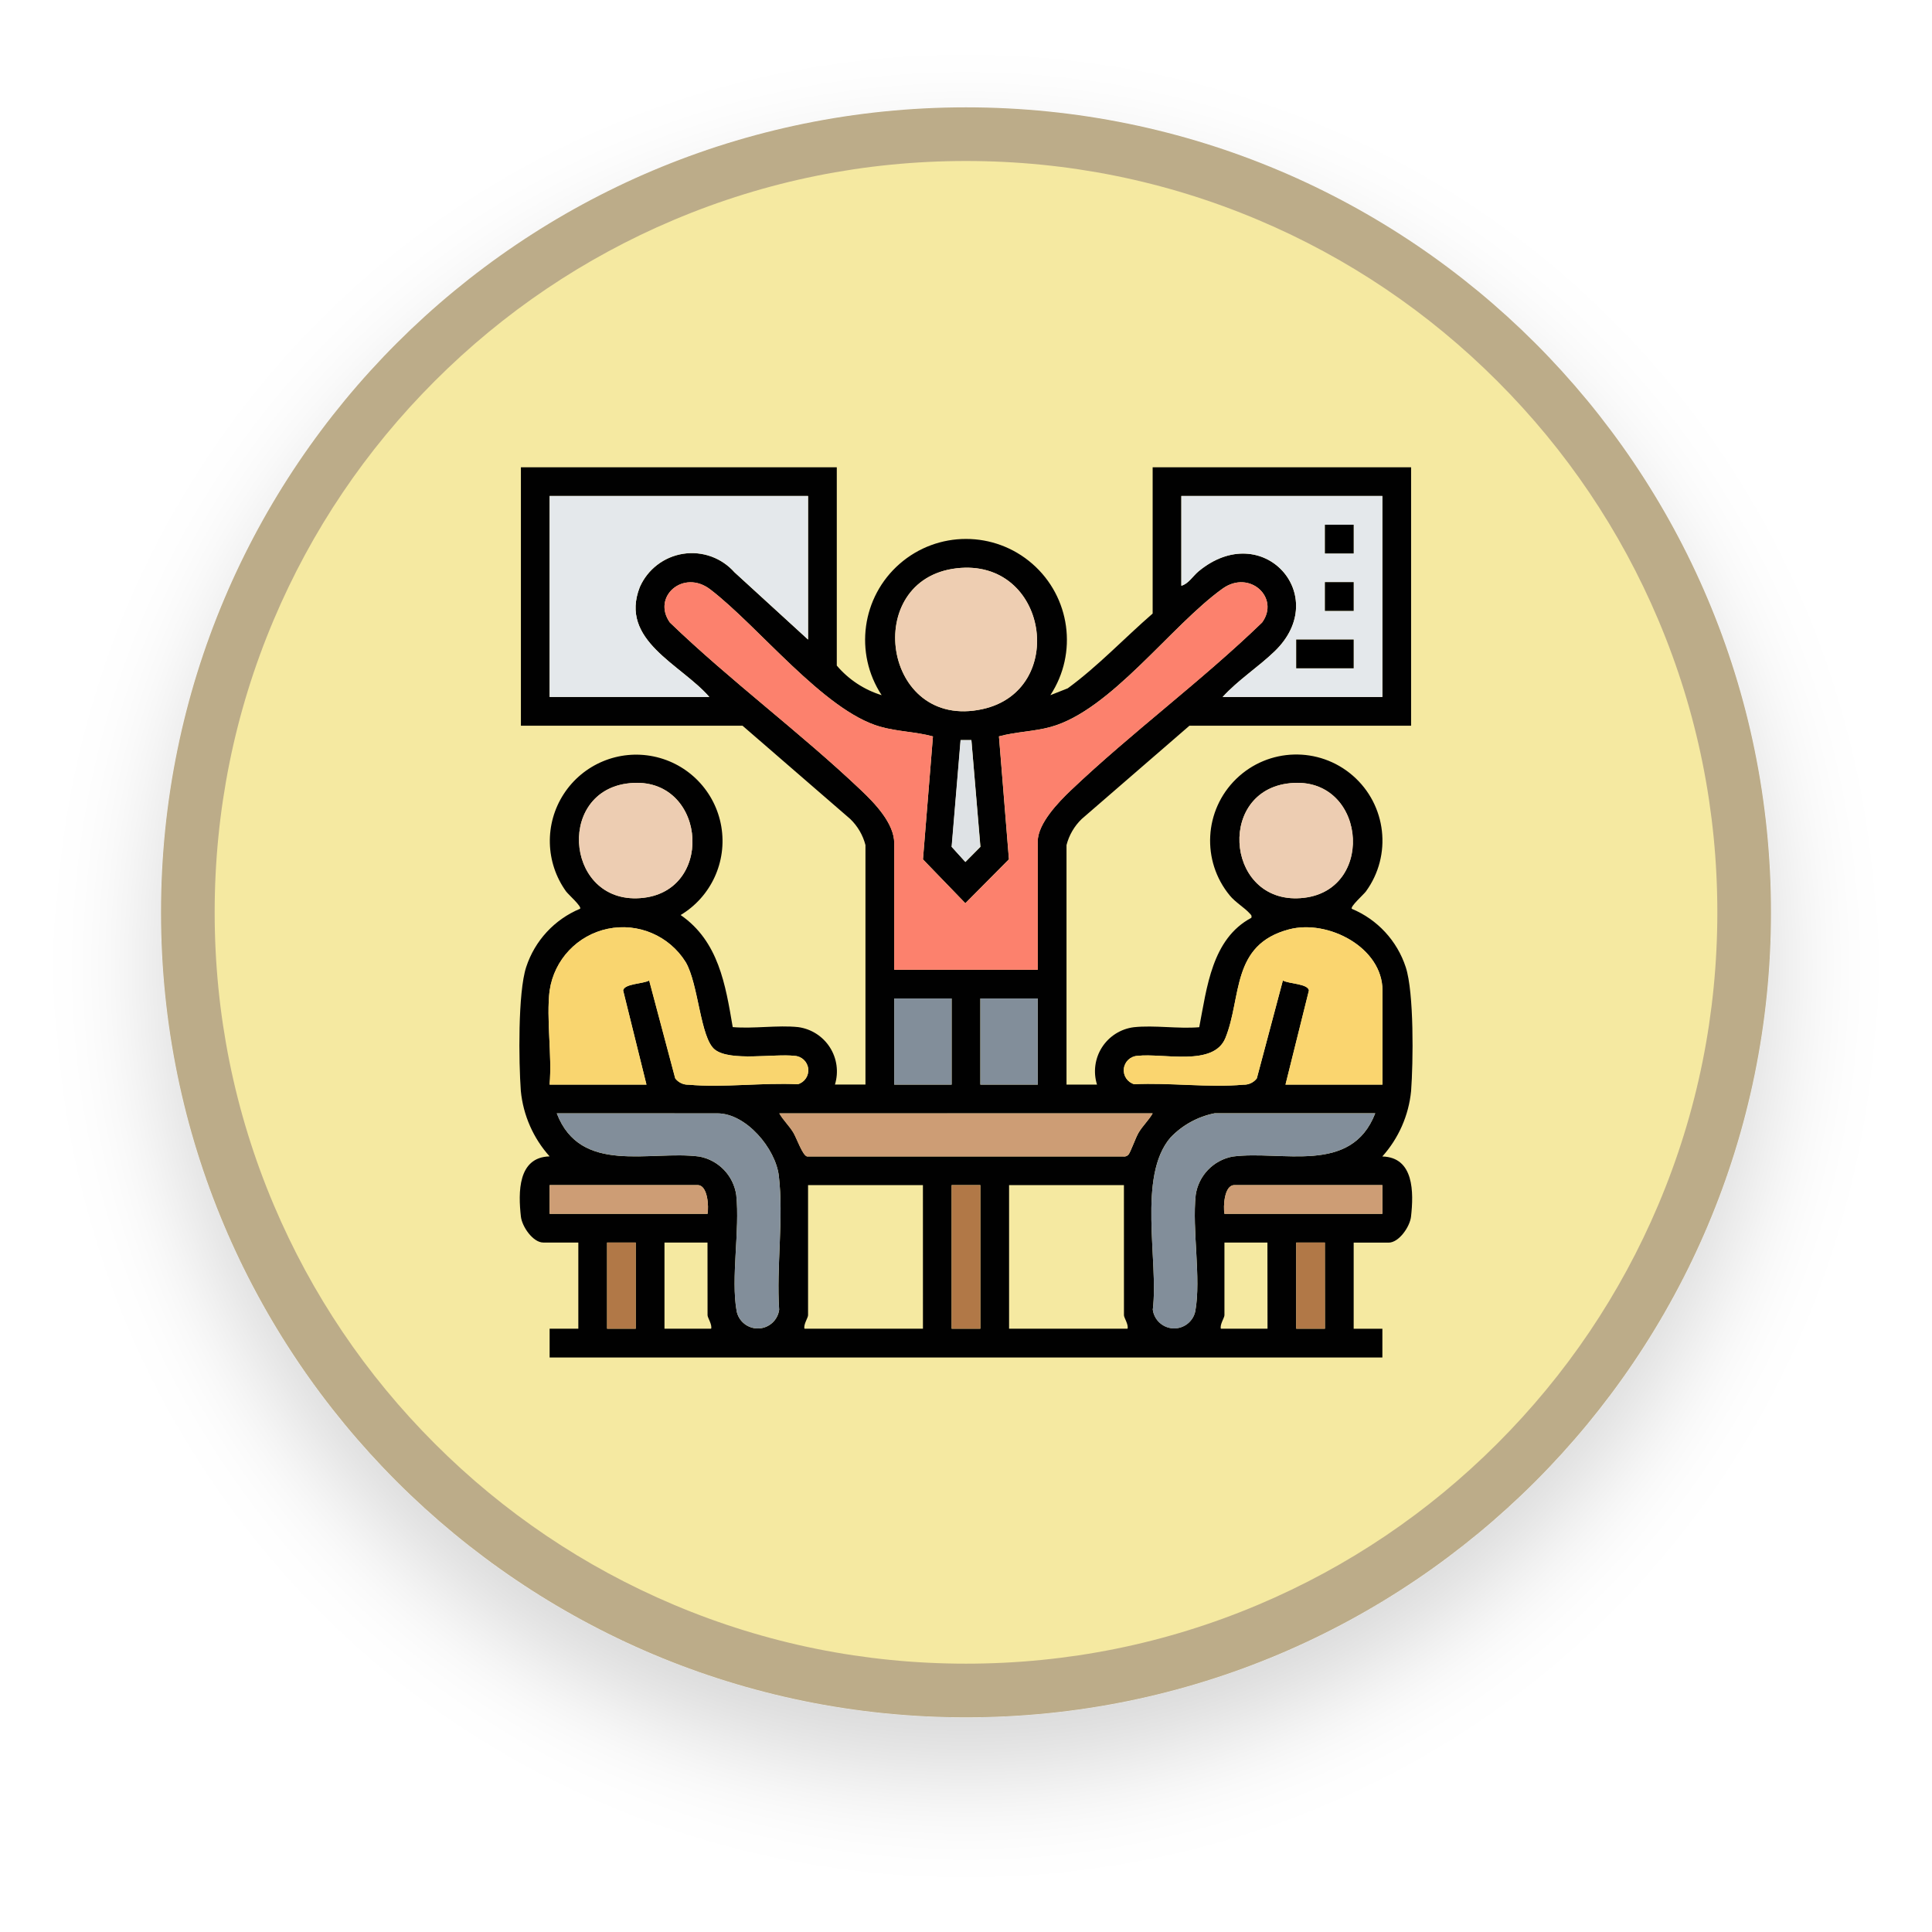
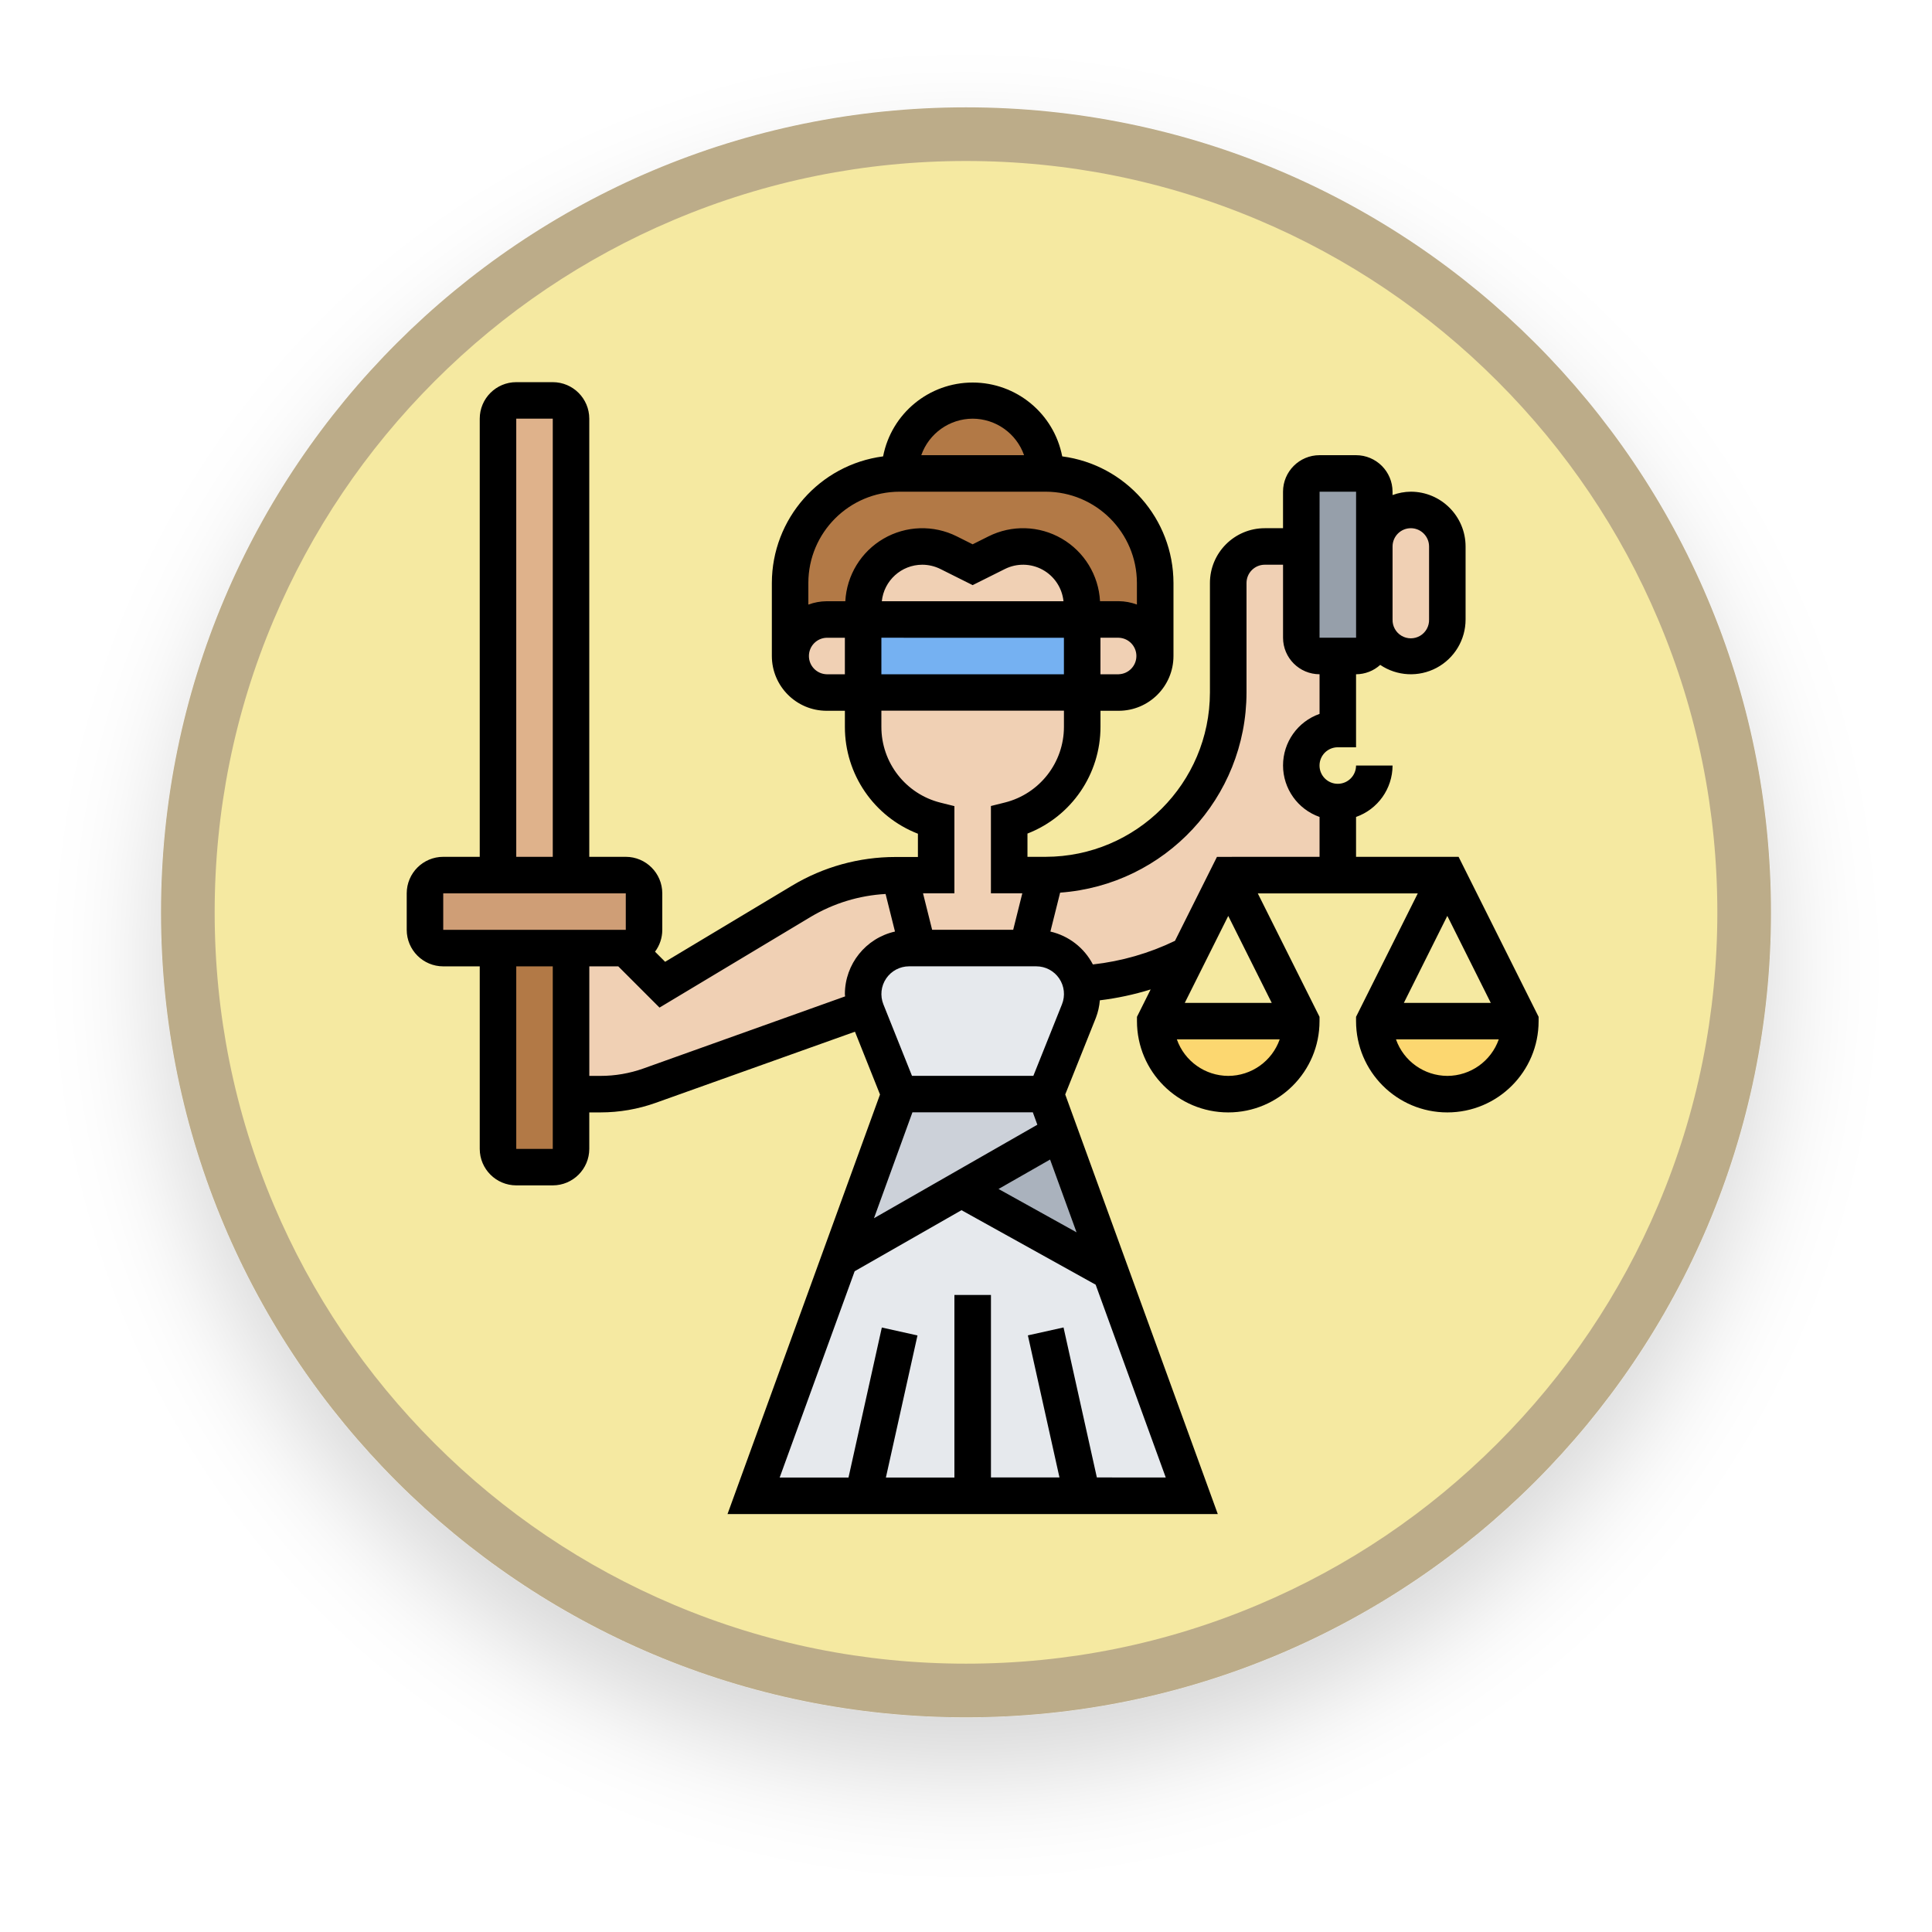
<svg xmlns="http://www.w3.org/2000/svg" width="108" height="108" viewBox="0 0 108 108">
  <defs>
    <filter id="Trazado_978624" x="0" y="0" width="108" height="108" filterUnits="userSpaceOnUse">
      <feOffset dy="3" input="SourceAlpha" />
      <feGaussianBlur stdDeviation="3" result="blur" />
      <feFlood flood-opacity="0.161" />
      <feComposite operator="in" in2="blur" />
      <feComposite in="SourceGraphic" />
    </filter>
  </defs>
-   <g id="Grupo_1157140" data-name="Grupo 1157140" transform="translate(-202 -2957)">
-     <g transform="matrix(1, 0, 0, 1, 202, 2957)" filter="url(#Trazado_978624)">
+   <g id="Grupo_1144531" data-name="Grupo 1144531" transform="translate(-187 -1853)">
+     <g transform="matrix(1, 0, 0, 1, 187, 1853)" filter="url(#Trazado_978624)">
      <g id="Trazado_978624-2" data-name="Trazado 978624" transform="translate(9 6)" fill="#f5e9a1">
        <path d="M 45 88.5 C 39.127 88.5 33.43 87.35 28.068 85.082 C 22.889 82.891 18.236 79.755 14.241 75.759 C 10.245 71.764 7.109 67.111 4.918 61.932 C 2.65 56.57 1.5 50.873 1.5 45 C 1.5 39.127 2.65 33.43 4.918 28.068 C 7.109 22.889 10.245 18.236 14.241 14.241 C 18.236 10.245 22.889 7.109 28.068 4.918 C 33.43 2.65 39.127 1.5 45 1.5 C 50.873 1.5 56.57 2.65 61.932 4.918 C 67.111 7.109 71.764 10.245 75.759 14.241 C 79.755 18.236 82.891 22.889 85.082 28.068 C 87.35 33.43 88.5 39.127 88.5 45 C 88.5 50.873 87.35 56.57 85.082 61.932 C 82.891 67.111 79.755 71.764 75.759 75.759 C 71.764 79.755 67.111 82.891 61.932 85.082 C 56.57 87.35 50.873 88.5 45 88.5 Z" stroke="none" />
        <path d="M 45 3 C 39.329 3 33.829 4.11 28.653 6.299 C 23.652 8.415 19.16 11.443 15.302 15.302 C 11.443 19.16 8.415 23.652 6.299 28.653 C 4.11 33.829 3 39.329 3 45 C 3 50.671 4.11 56.171 6.299 61.347 C 8.415 66.348 11.443 70.84 15.302 74.698 C 19.16 78.557 23.652 81.585 28.653 83.701 C 33.829 85.89 39.329 87 45 87 C 50.671 87 56.171 85.89 61.347 83.701 C 66.348 81.585 70.84 78.557 74.698 74.698 C 78.557 70.84 81.585 66.348 83.701 61.347 C 85.89 56.171 87 50.671 87 45 C 87 39.329 85.89 33.829 83.701 28.653 C 81.585 23.652 78.557 19.16 74.698 15.302 C 70.84 11.443 66.348 8.415 61.347 6.299 C 56.171 4.11 50.671 3 45 3 M 45 0 C 69.853 0 90 20.147 90 45 C 90 69.853 69.853 90 45 90 C 20.147 90 0 69.853 0 45 C 0 20.147 20.147 0 45 0 Z" stroke="none" fill="#bcac89" />
      </g>
    </g>
-     <g id="Grupo_1145584" data-name="Grupo 1145584" transform="translate(218.706 2983.122)">
-       <g id="Grupo_1145585" data-name="Grupo 1145585" transform="translate(12.328)">
-         <path id="Trazado_979780" data-name="Trazado 979780" d="M60.04,0V11.085a5.346,5.346,0,0,0,2.508,1.654,5.64,5.64,0,1,1,9.431,0l.97-.383c1.7-1.243,3.157-2.8,4.748-4.18V0H92.144V14.445H79.754l-6.022,5.214a3.1,3.1,0,0,0-.85,1.457V34.509h1.705A2.484,2.484,0,0,1,76.643,31.3c1.146-.124,2.49.1,3.658,0,.428-2.21.705-4.942,2.914-6.116.033-.14-.021-.165-.1-.251-.272-.309-.8-.618-1.109-1a4.817,4.817,0,1,1,7.61-.22c-.123.168-.894.85-.785.969a5.324,5.324,0,0,1,3.013,3.258c.47,1.429.42,5.322.3,6.929a6.411,6.411,0,0,1-1.609,3.657c1.783.044,1.756,2.021,1.605,3.362-.063.562-.671,1.454-1.254,1.454H88.934v4.815h1.605v1.605H43.987V48.152h1.605V43.337H43.636c-.583,0-1.192-.893-1.255-1.454-.15-1.341-.178-3.318,1.606-3.362a6.41,6.41,0,0,1-1.609-3.657c-.118-1.607-.169-5.5.3-6.929a5.323,5.323,0,0,1,3.013-3.258c.109-.119-.662-.8-.785-.969a4.827,4.827,0,1,1,6.405,1.321c2.122,1.469,2.506,3.887,2.912,6.265,1.168.1,2.512-.12,3.658,0a2.5,2.5,0,0,1,2.056,3.211h1.706V21.117a3.1,3.1,0,0,0-.85-1.457l-6.022-5.214H42.382V0ZM58.434,1.605H43.987V12.84h8.929C51.33,11.007,47.865,9.687,49.028,6.7a3.182,3.182,0,0,1,5.295-.828L58.434,9.63Zm32.1,0H79.3V6.621c.391-.1.647-.543.956-.8,3.583-2.976,7.475,1.363,4.263,4.463-.9.873-2.056,1.613-2.911,2.557h8.929Zm-23.8,4.041c-5.341.62-4.135,9.1,1.451,7.871,4.782-1.05,3.665-8.465-1.451-7.871m4.537,22.443V20.916c0-1.006,1.171-2.213,1.853-2.862,3.4-3.232,7.3-6.105,10.687-9.377,1.015-1.383-.694-2.971-2.2-1.9-2.885,2.06-6.251,6.81-9.618,7.737-.95.262-1.94.266-2.889.527l.557,6.873L67.227,24.37l-2.369-2.452.557-6.873c-.976-.265-1.992-.268-2.967-.549-3.133-.9-6.781-5.606-9.484-7.671-1.5-1.145-3.276.411-2.254,1.853C54.1,11.943,58,14.822,61.4,18.054c.749.712,1.853,1.843,1.853,2.962v7.072ZM67.565,15.248h-.6l-.5,5.968.767.847.84-.847ZM48.277,17.682c-3.989.579-3.319,6.892.966,6.383,4.1-.488,3.421-7.02-.966-6.383m36.92,0c-3.989.579-3.319,6.892.966,6.383,4.1-.488,3.421-7.02-.966-6.383m-41.21,11.56c-.193,1.624.143,3.6,0,5.267H49.4L48.1,29.244c.058-.381,1.132-.366,1.457-.556l1.456,5.472a.9.9,0,0,0,.75.353c1.927.177,4.146-.124,6.1-.026a.809.809,0,0,0-.177-1.586c-1.15-.133-3.6.328-4.463-.353-.816-.646-.907-3.675-1.629-4.892a4.136,4.136,0,0,0-7.6,1.585m46.552,5.267V29.242c0-2.4-3.041-3.984-5.219-3.413-3.261.854-2.636,3.8-3.56,6.071-.659,1.622-3.476.834-4.918,1a.809.809,0,0,0-.177,1.586c1.958-.1,4.177.2,6.1.026a.9.9,0,0,0,.75-.353l1.456-5.472c.325.19,1.4.174,1.457.556l-1.31,5.265ZM66.46,29.694H63.25v4.815h3.21Zm4.816,0h-3.21v4.815h3.21Zm-26.888,6.42c1.33,3.466,5.218,2.055,7.967,2.416a2.561,2.561,0,0,1,2.066,2.148c.211,1.953-.312,4.653.023,6.5a1.205,1.205,0,0,0,2.375-.086c-.162-2.386.26-5.145-.019-7.486-.182-1.527-1.826-3.489-3.433-3.489Zm33.309,0H56.829c.222.387.551.69.783,1.073.188.312.52,1.287.771,1.336l17.665,0a.322.322,0,0,0,.3-.105c.126-.152.394-.942.571-1.235.231-.384.561-.686.783-1.073m12.441,0H81.158a4.665,4.665,0,0,0-2.46,1.352c-1.869,2.162-.657,6.9-.992,9.623a1.205,1.205,0,0,0,2.375.086c.335-1.844-.188-4.544.023-6.5A2.561,2.561,0,0,1,82.17,38.53c2.759-.362,6.626,1.046,7.968-2.416M52.816,41.732c.072-.4.015-1.605-.552-1.605H43.987v1.605Zm12.039-1.605H58.434V47.4c0,.14-.268.526-.2.752h6.622Zm3.21,0H66.46v8.025h1.605Zm8.026,0H69.671v8.025h6.622c.067-.226-.2-.612-.2-.752Zm14.447,0H82.262c-.567,0-.624,1.2-.552,1.605h8.829ZM48.8,43.337H47.2v4.815H48.8Zm4.013,0H50.408v4.815h2.608c.067-.226-.2-.612-.2-.752Zm31.3,0H81.71V47.4c0,.14-.268.526-.2.752h2.608Zm3.21,0H85.723v4.815h1.605Z" transform="translate(-42.297)" fill="#010101" />
-         <path id="Trazado_979781" data-name="Trazado 979781" d="M103.52,53.637H95.494V46.565c0-1.119-1.1-2.25-1.853-2.962-3.4-3.232-7.3-6.111-10.687-9.378-1.022-1.442.755-3,2.254-1.853,2.7,2.065,6.351,6.769,9.484,7.671.975.281,1.991.284,2.967.549L97.1,47.466l2.369,2.452,2.441-2.452-.557-6.873c.948-.26,1.938-.265,2.889-.527,3.367-.928,6.734-5.678,9.618-7.737,1.5-1.074,3.213.514,2.2,1.9-3.384,3.273-7.287,6.146-10.687,9.378-.683.649-1.853,1.855-1.853,2.862Z" transform="translate(-74.541 -25.549)" fill="#fc816d" />
-         <path id="Trazado_979782" data-name="Trazado 979782" d="M65.152,7.986v8.025L61.04,12.248a3.182,3.182,0,0,0-5.295.828c-1.163,2.992,2.3,4.311,3.889,6.145H50.705V7.986Z" transform="translate(-49.015 -6.381)" fill="#e4e8eb" />
-         <path id="Trazado_979783" data-name="Trazado 979783" d="M237.659,7.986V19.221H228.73c.855-.944,2.006-1.684,2.911-2.557,3.212-3.1-.68-7.439-4.263-4.463-.309.257-.565.7-.956.8V7.986Zm-1.605,1.605h-1.605V11.2h1.605Zm0,3.21h-1.605v1.605h1.605Zm0,3.21h-3.21v1.605h3.21Z" transform="translate(-189.417 -6.381)" fill="#e4e8eb" />
-         <path id="Trazado_979784" data-name="Trazado 979784" d="M50.461,131.415a4.136,4.136,0,0,1,7.6-1.585c.723,1.216.813,4.245,1.629,4.891.86.681,3.313.219,4.463.353a.809.809,0,0,1,.177,1.586c-1.957-.1-4.177.2-6.1.026a.9.9,0,0,1-.75-.354l-1.456-5.472c-.325.19-1.4.174-1.457.556l1.31,5.265H50.461c.143-1.663-.193-3.642,0-5.267" transform="translate(-48.772 -102.172)" fill="#f9d56f" />
-         <path id="Trazado_979785" data-name="Trazado 979785" d="M224.835,136.734h-5.418l1.31-5.265c-.058-.381-1.132-.366-1.457-.556l-1.456,5.472a.9.9,0,0,1-.75.354c-1.927.177-4.146-.124-6.1-.026a.809.809,0,0,1,.177-1.586c1.441-.167,4.258.62,4.918-1,.924-2.273.3-5.216,3.56-6.071,2.178-.571,5.219,1.014,5.219,3.413Z" transform="translate(-176.593 -102.225)" fill="#fad56f" />
-         <path id="Trazado_979786" data-name="Trazado 979786" d="M150.267,27.957c5.117-.593,6.234,6.821,1.451,7.872-5.587,1.227-6.793-7.252-1.451-7.872" transform="translate(-125.825 -22.311)" fill="#eeceb2" />
-         <path id="Trazado_979787" data-name="Trazado 979787" d="M52.7,179.691h8.979c1.607,0,3.251,1.962,3.433,3.489.279,2.342-.142,5.1.019,7.487a1.205,1.205,0,0,1-2.375.086c-.335-1.844.188-4.544-.023-6.5a2.561,2.561,0,0,0-2.066-2.148c-2.749-.361-6.638,1.049-7.968-2.416" transform="translate(-50.611 -143.577)" fill="#828e9a" />
-         <path id="Trazado_979788" data-name="Trazado 979788" d="M230.586,179.691c-1.341,3.463-5.208,2.054-7.968,2.416a2.561,2.561,0,0,0-2.066,2.148c-.211,1.953.312,4.653-.023,6.5a1.205,1.205,0,0,1-2.375-.086c.334-2.721-.877-7.462.992-9.624a4.665,4.665,0,0,1,2.46-1.352Z" transform="translate(-182.746 -143.577)" fill="#828e9a" />
-         <path id="Trazado_979789" data-name="Trazado 979789" d="M135.47,179.691c-.222.387-.551.69-.783,1.073-.176.293-.445,1.083-.571,1.235a.322.322,0,0,1-.3.105l-17.665,0c-.251-.049-.583-1.024-.771-1.336-.231-.384-.561-.686-.783-1.073Z" transform="translate(-100.07 -143.577)" fill="#cd9d75" />
-         <path id="Trazado_979790" data-name="Trazado 979790" d="M61.516,87.805c4.387-.637,5.07,5.895.966,6.383-4.285.509-4.955-5.8-.966-6.383" transform="translate(-55.536 -70.123)" fill="#edcdb2" />
-         <path id="Trazado_979791" data-name="Trazado 979791" d="M245.22,87.805c4.387-.637,5.07,5.895.966,6.383-4.285.509-4.955-5.8-.966-6.383" transform="translate(-202.32 -70.123)" fill="#edcdb2" />
-         <rect id="Rectángulo_405842" data-name="Rectángulo 405842" width="3.21" height="4.815" transform="translate(20.953 29.694)" fill="#828e9a" />
-         <rect id="Rectángulo_405843" data-name="Rectángulo 405843" width="3.21" height="4.815" transform="translate(25.768 29.694)" fill="#828e9a" />
-         <path id="Trazado_979792" data-name="Trazado 979792" d="M59.534,201.262H50.705v-1.605h8.277c.567,0,.624,1.2.552,1.605" transform="translate(-49.015 -159.53)" fill="#cd9d75" />
-         <path id="Trazado_979793" data-name="Trazado 979793" d="M247.134,199.657v1.605h-8.829c-.072-.4-.015-1.605.552-1.605Z" transform="translate(-198.893 -159.53)" fill="#cd9d75" />
-         <rect id="Rectángulo_405844" data-name="Rectángulo 405844" width="1.605" height="8.025" transform="translate(24.163 40.127)" fill="#b17847" />
-         <rect id="Rectángulo_405845" data-name="Rectángulo 405845" width="1.605" height="4.815" transform="translate(4.9 43.337)" fill="#b17847" />
-         <rect id="Rectángulo_405846" data-name="Rectángulo 405846" width="1.605" height="4.815" transform="translate(43.426 43.337)" fill="#b17847" />
-         <path id="Trazado_979794" data-name="Trazado 979794" d="M163.627,75.867l.5,5.968-.84.847-.767-.847.5-5.968Z" transform="translate(-138.36 -60.619)" fill="#dee2e5" />
-         <rect id="Rectángulo_405847" data-name="Rectángulo 405847" width="3.21" height="1.605" transform="translate(43.426 9.63)" />
-         <rect id="Rectángulo_405848" data-name="Rectángulo 405848" width="1.605" height="1.605" transform="translate(45.031 3.21)" />
-         <rect id="Rectángulo_405849" data-name="Rectángulo 405849" width="1.605" height="1.605" transform="translate(45.031 6.42)" />
+     <g id="justice-court_5863922_1_" data-name="justice-court_5863922 (1)" transform="translate(209.736 1874.363)">
+       <g id="Grupo_1099741" data-name="Grupo 1099741" transform="translate(1.021 1.021)">
+         <g id="Grupo_1099721" data-name="Grupo 1099721" transform="translate(20.411 4.082)">
+           <path id="Trazado_875036" data-name="Trazado 875036" d="M41.411,11.123v4.082a2.047,2.047,0,0,0-2.041-2.041H37.329v-.776a3.306,3.306,0,0,0-3.307-3.307,3.344,3.344,0,0,0-1.47.347l-1.347.674-1.347-.674a3.344,3.344,0,0,0-1.47-.347,3.31,3.31,0,0,0-3.307,3.307v.776H23.041A2.056,2.056,0,0,0,21,15.205V11.123A6.128,6.128,0,0,1,27.123,5h8.164A6.128,6.128,0,0,1,41.411,11.123Z" transform="translate(-21 -5)" fill="#b27946" />
+         </g>
+         <g id="Grupo_1099722" data-name="Grupo 1099722" transform="translate(26.534 0)">
+           <path id="Trazado_875037" data-name="Trazado 875037" d="M35.164,5.082H27a4.082,4.082,0,0,1,8.164,0Z" transform="translate(-27 -1)" fill="#b27946" />
+         </g>
+         <g id="Grupo_1099723" data-name="Grupo 1099723" transform="translate(0 26.534)">
+           <path id="Trazado_875038" data-name="Trazado 875038" d="M13.246,28.021v2.041a1.024,1.024,0,0,1-1.021,1.021H2.021A1.024,1.024,0,0,1,1,30.062V28.021A1.024,1.024,0,0,1,2.021,27H12.226A1.024,1.024,0,0,1,13.246,28.021Z" transform="translate(-1 -27)" fill="#cf9e76" />
+         </g>
+         <g id="Grupo_1099724" data-name="Grupo 1099724" transform="translate(4.082)">
+           <path id="Trazado_875039" data-name="Trazado 875039" d="M9.082,2.021V27.534H5V2.021A1.024,1.024,0,0,1,6.021,1H8.062A1.024,1.024,0,0,1,9.082,2.021Z" transform="translate(-5 -1)" fill="#dfb28b" />
+         </g>
+         <g id="Grupo_1099725" data-name="Grupo 1099725" transform="translate(4.082 30.616)">
+           <path id="Trazado_875040" data-name="Trazado 875040" d="M9.082,39.164v3.062a1.024,1.024,0,0,1-1.021,1.021H6.021A1.024,1.024,0,0,1,5,42.226V31H9.082Z" transform="translate(-5 -31)" fill="#b27946" />
+         </g>
+         <g id="Grupo_1099726" data-name="Grupo 1099726" transform="translate(29.983 40.954)">
+           <path id="Trazado_875041" data-name="Trazado 875041" d="M35.881,41.13l2.827,7.776L30.38,44.273Z" transform="translate(-30.38 -41.13)" fill="#aab2bd" />
+         </g>
+         <g id="Grupo_1099727" data-name="Grupo 1099727" transform="translate(23.187 38.78)">
+           <path id="Trazado_875042" data-name="Trazado 875042" d="M35.232,39l.786,2.174-5.5,3.143-6.8,3.888L27.067,39Z" transform="translate(-23.72 -39)" fill="#ccd1d9" />
+         </g>
+         <g id="Grupo_1099728" data-name="Grupo 1099728" transform="translate(18.37 44.097)">
+           <path id="Trazado_875043" data-name="Trazado 875043" d="M37.37,61.345H19L23.817,48.1l6.8-3.888,8.328,4.633,4.552,12.5Z" transform="translate(-19 -44.21)" fill="#e6e9ed" />
+         </g>
+         <g id="Grupo_1099729" data-name="Grupo 1099729" transform="translate(24.493 30.616)">
+           <path id="Trazado_875044" data-name="Trazado 875044" d="M37.185,33.01a2.565,2.565,0,0,1-.122,1.51l-1.857,4.643H27.041l-1.857-4.643a.8.8,0,0,1-.051-.143A2.386,2.386,0,0,1,25,33.572,2.574,2.574,0,0,1,27.572,31h7.1a2.544,2.544,0,0,1,1.817.755A2.514,2.514,0,0,1,37.185,33.01Z" transform="translate(-25 -31)" fill="#e6e9ed" />
+         </g>
+         <g id="Grupo_1099730" data-name="Grupo 1099730" transform="translate(53.068 34.698)">
+           <path id="Trazado_875045" data-name="Trazado 875045" d="M53,35h8.164A4.082,4.082,0,1,1,53,35Z" transform="translate(-53 -35)" fill="#fcd770" />
+         </g>
+         <g id="Grupo_1099731" data-name="Grupo 1099731" transform="translate(40.821 34.698)">
+           <path id="Trazado_875046" data-name="Trazado 875046" d="M41,35h8.164A4.082,4.082,0,1,1,41,35Z" transform="translate(-41 -35)" fill="#fcd770" />
+         </g>
+         <g id="Grupo_1099732" data-name="Grupo 1099732" transform="translate(48.986 4.082)">
+           <path id="Trazado_875047" data-name="Trazado 875047" d="M53.082,13.164v1.021a1.024,1.024,0,0,1-1.021,1.021H50.021A1.024,1.024,0,0,1,49,14.185V6.021A1.024,1.024,0,0,1,50.021,5h2.041a1.024,1.024,0,0,1,1.021,1.021v7.144Z" transform="translate(-49 -5)" fill="#969faa" />
+         </g>
+         <g id="Grupo_1099733" data-name="Grupo 1099733" transform="translate(53.068 6.123)">
+           <path id="Trazado_875048" data-name="Trazado 875048" d="M57.082,9.041v4.082a2.047,2.047,0,0,1-2.041,2.041A2.056,2.056,0,0,1,53,13.123V9.041A2.047,2.047,0,0,1,55.041,7a2.056,2.056,0,0,1,2.041,2.041Z" transform="translate(-53 -7)" fill="#f0d0b4" />
+         </g>
+         <g id="Grupo_1099734" data-name="Grupo 1099734" transform="translate(33.678 8.164)">
+           <path id="Trazado_875049" data-name="Trazado 875049" d="M51.349,23.287V27.37H45.226L43,31.819a15.05,15.05,0,0,1-6,1.643,2.514,2.514,0,0,0-.694-1.255,2.544,2.544,0,0,0-1.817-.755H34l1.021-4.082A10.209,10.209,0,0,0,45.226,17.164V11.041A2.047,2.047,0,0,1,47.267,9h2.041v5.1a1.024,1.024,0,0,0,1.021,1.021h1.021v4.082a2.041,2.041,0,0,0,0,4.082Z" transform="translate(-34 -9)" fill="#f0d0b4" />
+         </g>
+         <g id="Grupo_1099735" data-name="Grupo 1099735" transform="translate(8.164 26.534)">
+           <path id="Trazado_875050" data-name="Trazado 875050" d="M27.37,27l1.021,4.082H27.9a2.574,2.574,0,0,0-2.572,2.572,2.386,2.386,0,0,0,.133.806L13.388,38.767a8.1,8.1,0,0,1-2.745.48H9V31.082h3.062L14.1,33.123l7.776-4.664A10.178,10.178,0,0,1,27.135,27Z" transform="translate(-9 -27)" fill="#f0d0b4" />
+         </g>
+         <g id="Grupo_1099736" data-name="Grupo 1099736" transform="translate(36.739 12.246)">
+           <path id="Trazado_875051" data-name="Trazado 875051" d="M39.041,13a2.047,2.047,0,0,1,2.041,2.041,2.056,2.056,0,0,1-2.041,2.041H37V13Z" transform="translate(-37 -13)" fill="#f0d0b4" />
+         </g>
+         <g id="Grupo_1099737" data-name="Grupo 1099737" transform="translate(24.493 16.329)">
+           <path id="Trazado_875052" data-name="Trazado 875052" d="M37.246,17v1.919a5.386,5.386,0,0,1-4.082,5.225v3.062h2.041l-1.021,4.082H28.062l-1.021-4.082h2.041V24.144A5.391,5.391,0,0,1,25,18.919V17Z" transform="translate(-25 -17)" fill="#f0d0b4" />
+         </g>
+         <g id="Grupo_1099738" data-name="Grupo 1099738" transform="translate(20.411 12.246)">
+           <path id="Trazado_875053" data-name="Trazado 875053" d="M25.082,13v4.082H23.041A2.047,2.047,0,0,1,21,15.041,2.056,2.056,0,0,1,23.041,13Z" transform="translate(-21 -13)" fill="#f0d0b4" />
+         </g>
+         <g id="Grupo_1099739" data-name="Grupo 1099739" transform="translate(24.493 8.164)">
+           <path id="Trazado_875054" data-name="Trazado 875054" d="M31.123,10.021l1.347-.674A3.344,3.344,0,0,1,33.94,9a3.306,3.306,0,0,1,3.307,3.307v.776H25v-.776A3.31,3.31,0,0,1,28.307,9a3.344,3.344,0,0,1,1.47.347Z" transform="translate(-25 -9)" fill="#f0d0b4" />
+         </g>
+         <g id="Grupo_1099740" data-name="Grupo 1099740" transform="translate(24.493 12.246)">
+           <path id="Trazado_875055" data-name="Trazado 875055" d="M25,13H37.246v4.082H25Z" transform="translate(-25 -13)" fill="#75b1f2" />
+         </g>
      </g>
+       <path id="Trazado_875056" data-name="Trazado 875056" d="M58.8,26.534H53.068V24.305a3.057,3.057,0,0,0,2.041-2.874H53.068a1.021,1.021,0,1,1-1.021-1.021h1.021V16.329a2.024,2.024,0,0,0,1.351-.524,3.06,3.06,0,0,0,4.772-2.538V9.185a3.065,3.065,0,0,0-3.062-3.062,3.027,3.027,0,0,0-1.021.188V6.123a2.043,2.043,0,0,0-2.041-2.041H51.027a2.043,2.043,0,0,0-2.041,2.041V8.164H47.965A3.065,3.065,0,0,0,44.9,11.226v6.123a9.2,9.2,0,0,1-9.185,9.185H34.7v-1.3a6.4,6.4,0,0,0,4.082-5.973V18.37H39.8a3.065,3.065,0,0,0,3.062-3.062V11.226a7.151,7.151,0,0,0-6.219-7.077,5.1,5.1,0,0,0-10.013,0,7.151,7.151,0,0,0-6.219,7.077v4.082a3.065,3.065,0,0,0,3.062,3.062h1.021v.9a6.4,6.4,0,0,0,4.082,5.973v1.3H27.32a11.222,11.222,0,0,0-5.775,1.6l-7.1,4.259-.565-.565a2.032,2.032,0,0,0,.406-1.211V28.575a2.043,2.043,0,0,0-2.041-2.041H10.205V2.041A2.043,2.043,0,0,0,8.164,0H6.123A2.043,2.043,0,0,0,4.082,2.041V26.534H2.041A2.043,2.043,0,0,0,0,28.575v2.041a2.043,2.043,0,0,0,2.041,2.041H4.082V42.862A2.043,2.043,0,0,0,6.123,44.9H8.164a2.043,2.043,0,0,0,2.041-2.041V40.821h.627a9.169,9.169,0,0,0,3.088-.535L25.057,36.31l1.4,3.51L17.933,63.273H45.339L36.811,39.818l1.713-4.284a3.529,3.529,0,0,0,.222-.979,16.116,16.116,0,0,0,2.84-.608l-.765,1.531v.241a5.1,5.1,0,0,0,10.205,0v-.241l-3.451-6.9h8.944l-3.451,6.9v.241a5.1,5.1,0,1,0,10.205,0v-.241ZM56.129,8.164A1.022,1.022,0,0,1,57.15,9.185v4.082a1.021,1.021,0,1,1-2.041,0V9.185A1.022,1.022,0,0,1,56.129,8.164Zm-5.1-2.041h2.041v7.144s0,.006,0,.008v1.012H51.027Zm-14.4,28.655-1.6,4H28.245l-1.6-4a1.549,1.549,0,0,1,1.437-2.123h7.112a1.547,1.547,0,0,1,1.436,2.121ZM39.8,16.329H38.78V14.287H39.8a1.021,1.021,0,0,1,0,2.041Zm-3.062-2.041v2.041H26.534V14.287ZM26.558,12.246a2.277,2.277,0,0,1,2.257-2.041,2.3,2.3,0,0,1,1.021.241l1.8.9,1.8-.9a2.272,2.272,0,0,1,3.278,1.8ZM31.637,2.041A3.057,3.057,0,0,1,34.51,4.082H28.764a3.055,3.055,0,0,1,2.873-2.041ZM27.554,6.123h8.164a5.108,5.108,0,0,1,5.1,5.1v1.208a3.027,3.027,0,0,0-1.021-.188H38.756A4.309,4.309,0,0,0,32.523,8.62l-.887.444L30.75,8.62a4.309,4.309,0,0,0-6.232,3.626H23.472a3.027,3.027,0,0,0-1.021.188V11.226A5.108,5.108,0,0,1,27.554,6.123ZM23.472,16.329a1.021,1.021,0,0,1,0-2.041h1.021v2.041Zm3.062,2.936v-.9H36.739v.9A4.363,4.363,0,0,1,33.431,23.5l-.774.193v4.879h1.755l-.51,2.041H29.371l-.51-2.041h1.755V23.7l-.774-.193A4.363,4.363,0,0,1,26.534,19.265ZM6.123,2.041H8.164V26.534H6.123ZM2.041,28.575H12.246v2.041H2.041ZM6.123,42.862V32.657H8.164V42.862ZM24.493,34.2c0,.046.011.09.013.136L13.234,38.365a7.132,7.132,0,0,1-2.4.415h-.627V32.657h1.619l2.305,2.305,8.465-5.079a9.165,9.165,0,0,1,4.173-1.272l.525,2.1A3.592,3.592,0,0,0,24.493,34.2Zm3.776,6.617H35l.252.693L26.12,46.736Zm7.695,2.639,1.48,4.069-4.361-2.423Zm2.615,17.772-1.863-8.386-1.993.443,1.766,7.943h-3.83V51.027H30.616V61.232h-3.83l1.766-7.943-1.993-.443-1.863,8.386H20.848L25.04,49.7l5.972-3.413,7.5,4.165,3.918,10.777ZM45.924,38.78a3.056,3.056,0,0,1-2.873-2.041H48.8A3.056,3.056,0,0,1,45.924,38.78ZM48.355,34.7H43.493l2.431-4.862Zm-3.062-8.164-2.347,4.694a14.127,14.127,0,0,1-4.589,1.32,3.583,3.583,0,0,0-2.375-1.838l.544-2.176A11.232,11.232,0,0,0,46.945,17.349V11.226a1.022,1.022,0,0,1,1.021-1.021h1.021v4.082a2.043,2.043,0,0,0,2.041,2.041v2.216a3.053,3.053,0,0,0,0,5.761v2.229Zm12.877,3.3L60.6,34.7H55.74Zm0,8.944A3.056,3.056,0,0,1,55.3,36.739h5.746a3.056,3.056,0,0,1-2.873,2.041Z" />
    </g>
  </g>
</svg>
